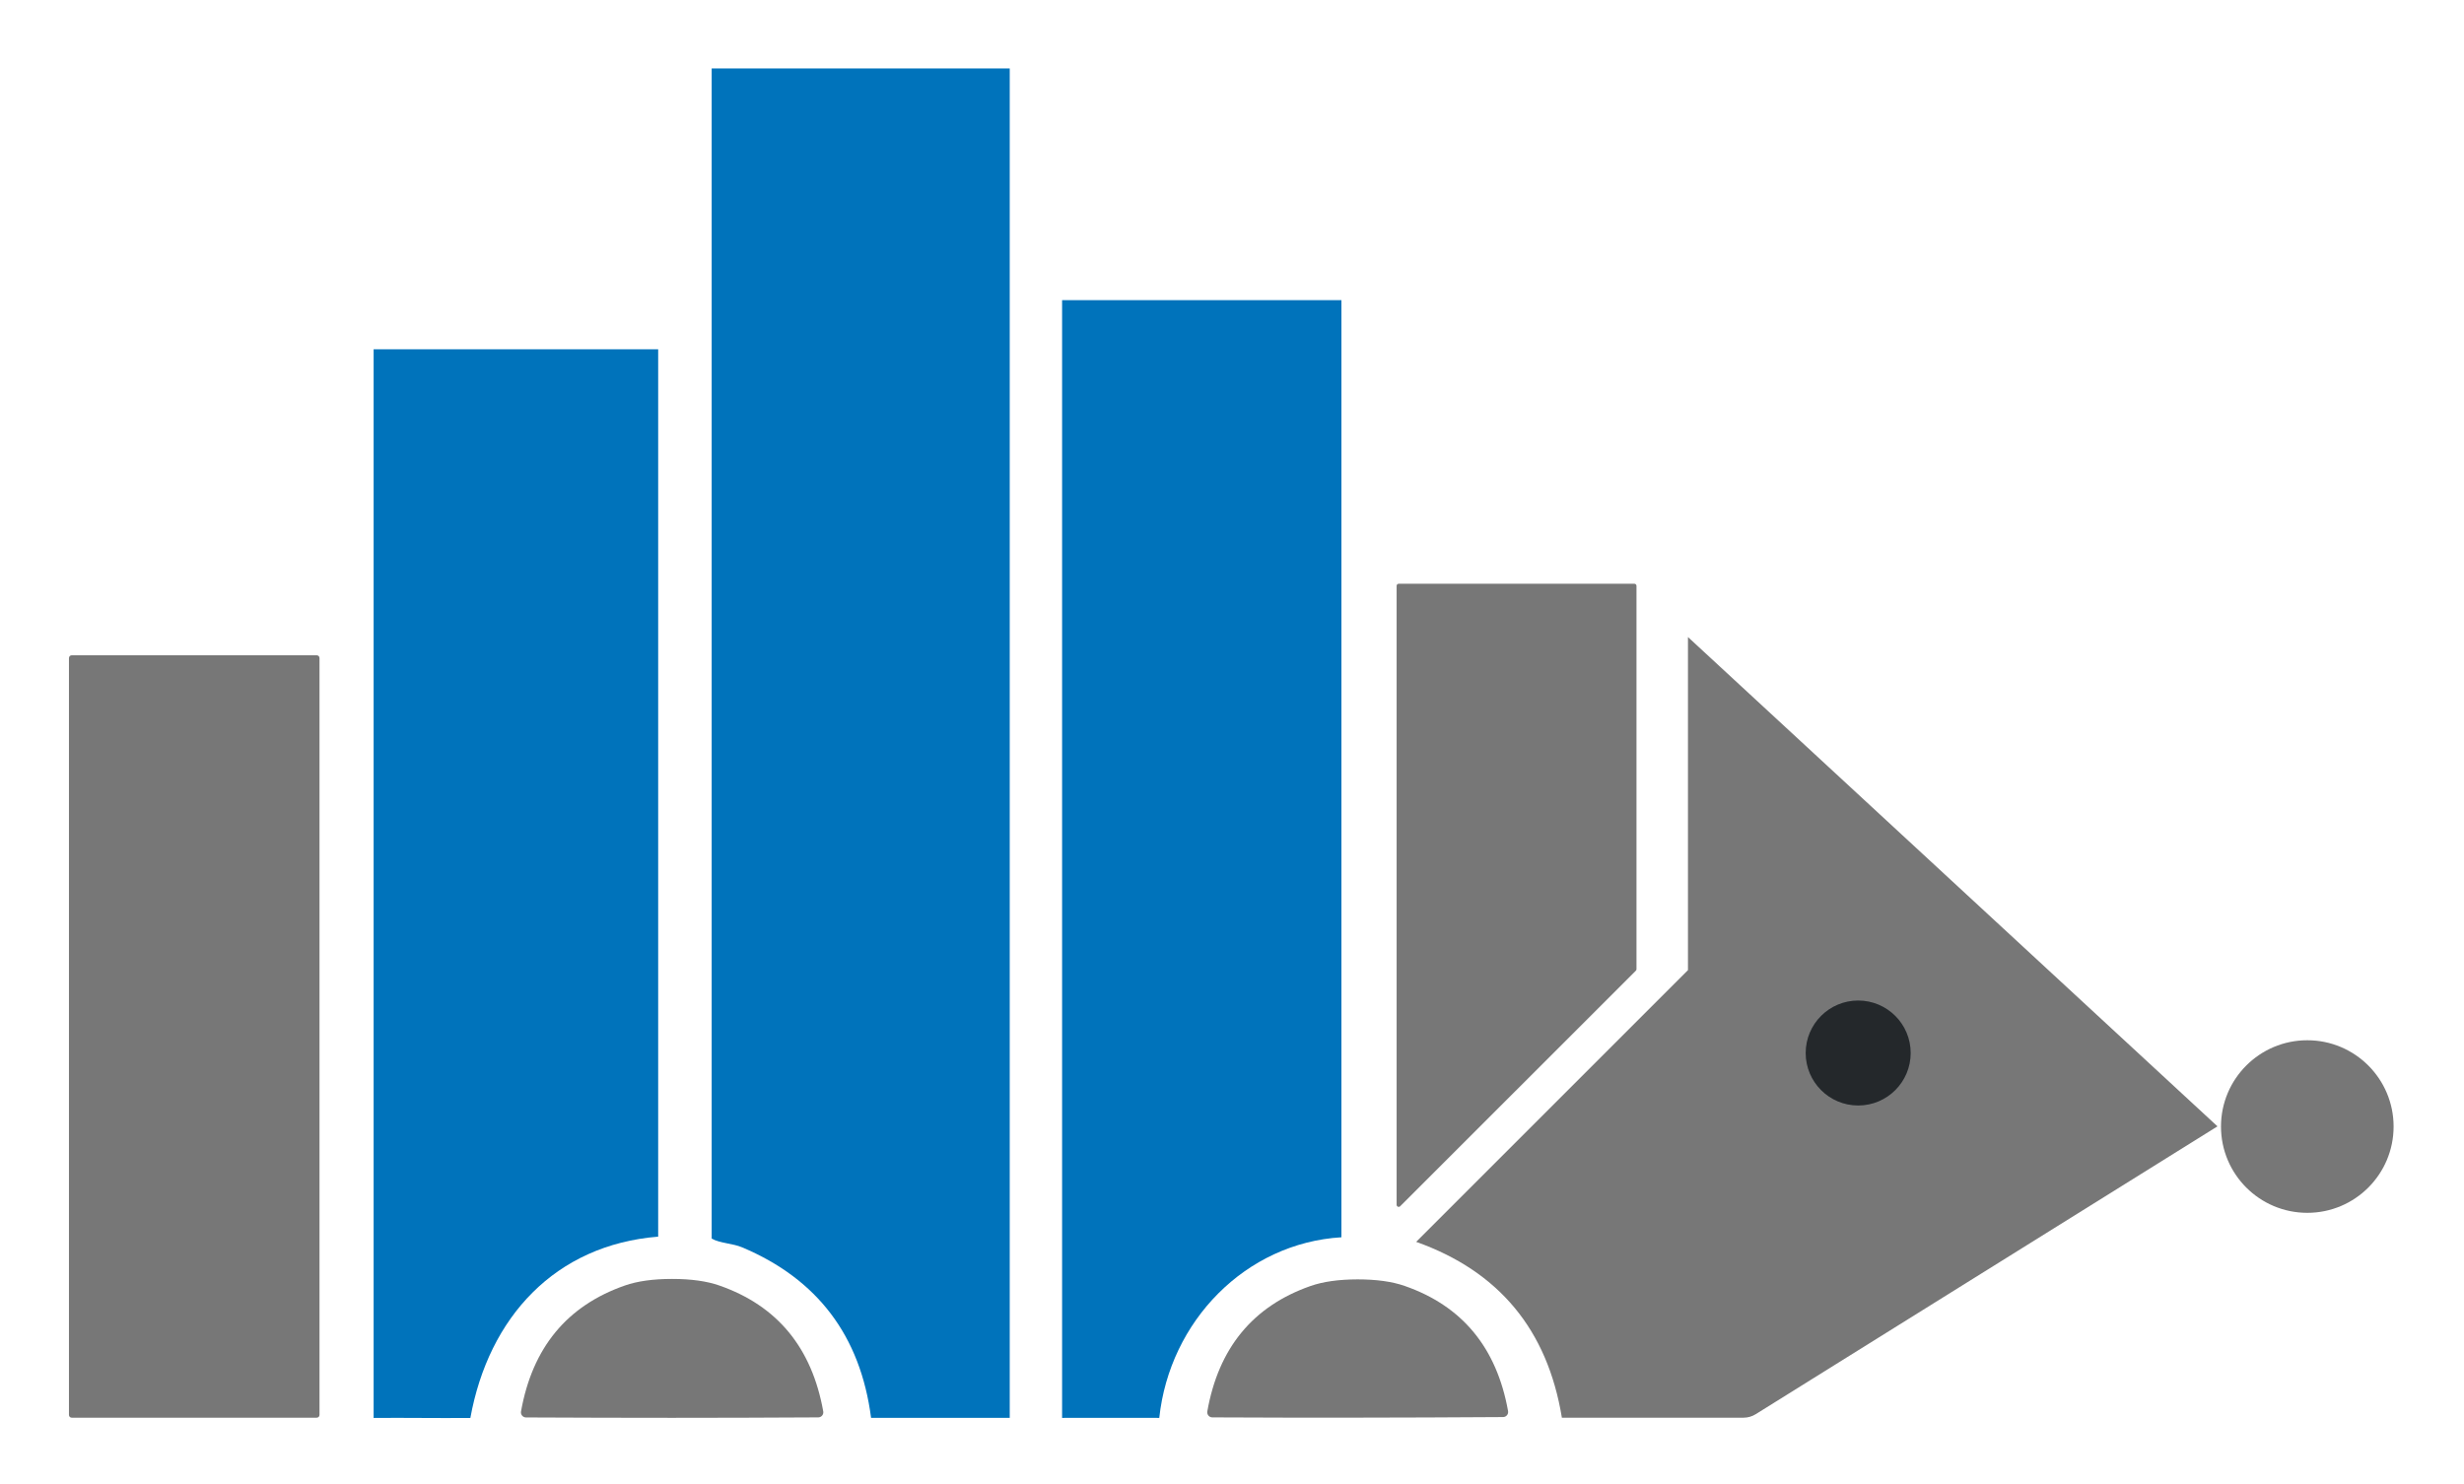
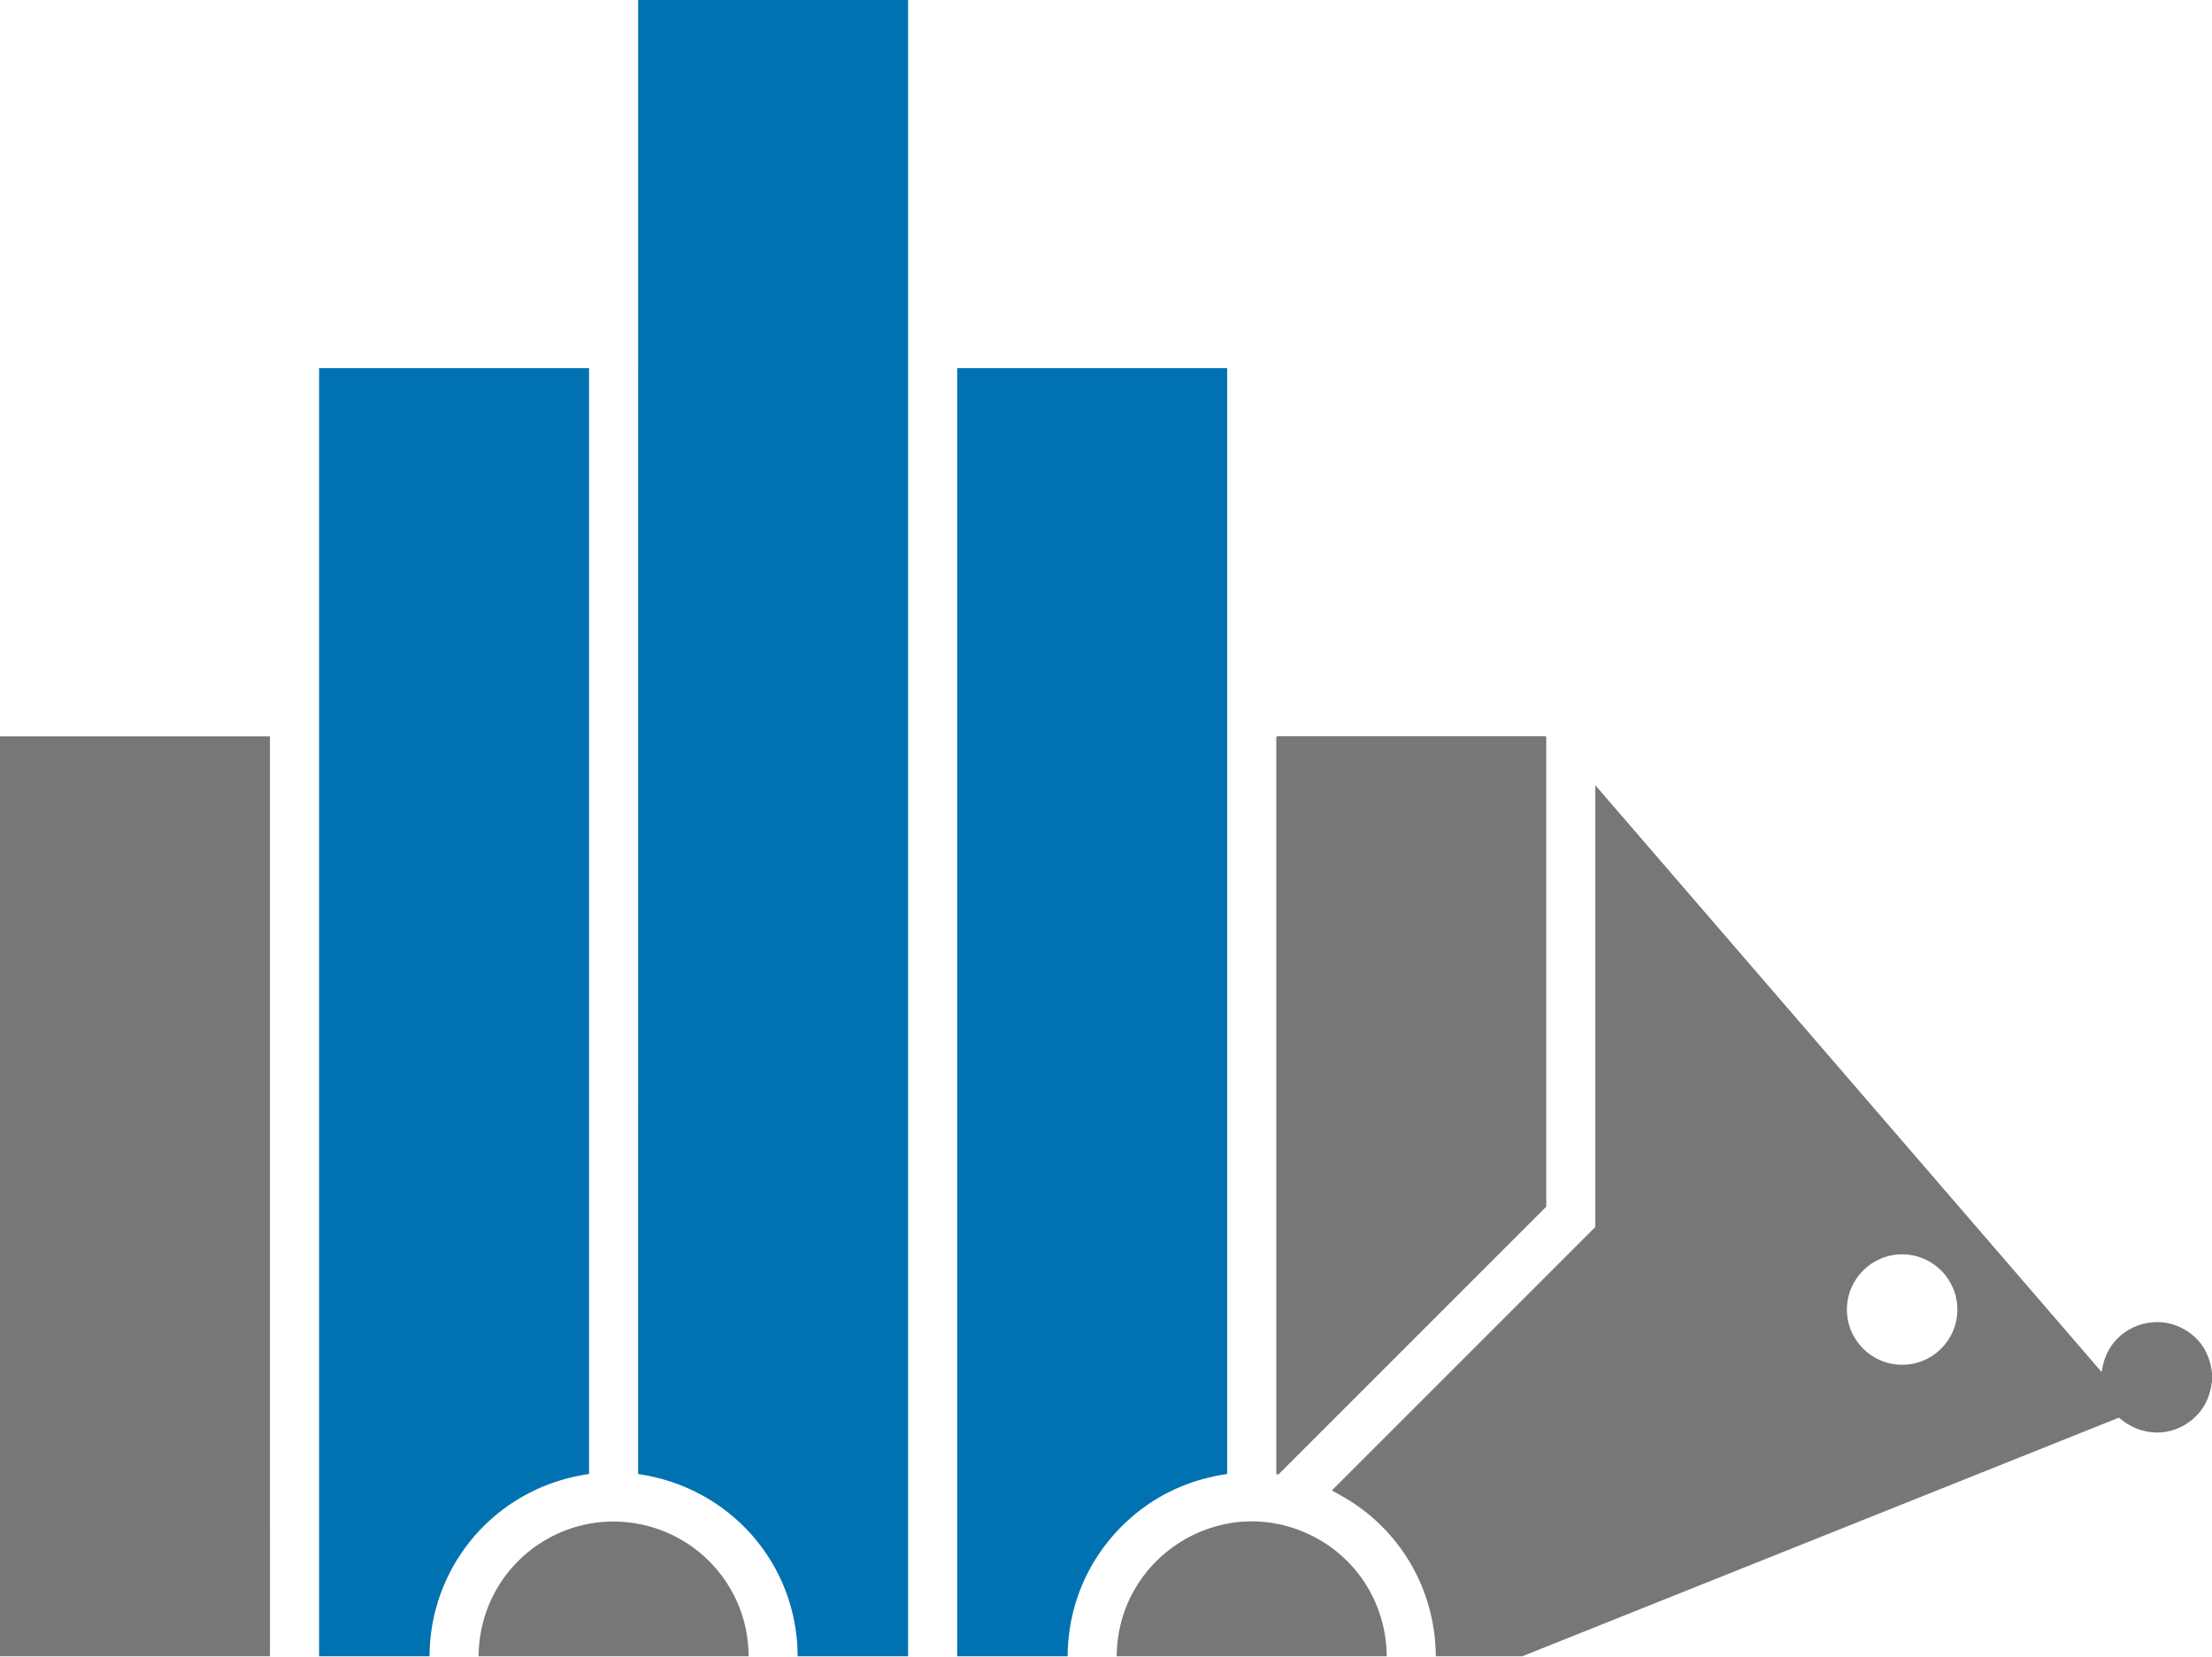
- <svg xmlns="http://www.w3.org/2000/svg" version="1.1" viewBox="104 96 392 236">
-   <path stroke="#6d7175" stroke-width="2.00" fill="none" stroke-linecap="butt" vector-effect="non-scaling-stroke" d="   M 407.97 263.56   A 8.35 8.35 0.0 0 0 399.62 255.21   A 8.35 8.35 0.0 0 0 391.27 263.56   A 8.35 8.35 0.0 0 0 399.62 271.91   A 8.35 8.35 0.0 0 0 407.97 263.56" />
-   <path fill="#0073bb" d="   M 217.22 106.89   L 264.64 106.89   L 264.64 321.61   L 242.58 321.61   Q 240.04 302.05 222.06 294.48   C 220.55 293.84 218.53 293.84 217.22 293.09   L 217.22 106.89   Z" />
-   <path fill="#0073bb" d="   M 288.43 321.62   C 283.03 321.63 277.90 321.59 272.97 321.62   L 272.97 143.76   L 317.41 143.76   L 317.41 292.88   C 302.14 293.80 290.07 306.24 288.43 321.62   Z" />
-   <path fill="#0073bb" d="   M 208.71 292.78   C 192.33 294.10 181.75 305.58 178.83 321.63   C 173.53 321.68 168.38 321.58 163.44 321.63   L 163.44 151.58   L 208.71 151.58   L 208.71 292.78   Z" />
-   <path fill="#777777" d="   M 326.52 188.89   L 364.02 188.89   A 0.33 0.33 0.0 0 1 364.35 189.22   L 364.35 250.22   A 0.33 0.33 0.0 0 1 364.25 250.46   L 326.75 287.95   A 0.33 0.33 0.0 0 1 326.19 287.71   L 326.19 189.22   A 0.33 0.33 0.0 0 1 326.52 188.89   Z" />
-   <path fill="#777777" d="   M 372.54 197.37   L 456.78 275.23   L 383.32 321.03   A 3.65 3.64 -61.0 0 1 381.38 321.59   L 352.48 321.59   Q 349.05 300.63 329.30 293.61   L 372.54 250.37   L 372.54 197.37   Z   M 407.97 263.56   A 8.35 8.35 0.0 0 0 399.62 255.21   A 8.35 8.35 0.0 0 0 391.27 263.56   A 8.35 8.35 0.0 0 0 399.62 271.91   A 8.35 8.35 0.0 0 0 407.97 263.56   Z" />
-   <rect fill="#777777" x="114.97" y="200.27" width="39.86" height="121.32" rx="0.44" />
-   <circle fill="#24282b" cx="399.62" cy="263.56" r="8.35" />
-   <circle fill="#777777" cx="471.07" cy="275.26" r="13.73" />
-   <path fill="#777777" d="   M 210.93 299.51   Q 215.45 299.51 218.45 300.56   Q 232.26 305.38 234.97 320.59   A 0.81 0.81 0.0 0 1 234.17 321.54   Q 221.83 321.61 210.93 321.61   Q 200.03 321.61 187.69 321.55   A 0.81 0.81 0.0 0 1 186.89 320.59   Q 189.60 305.38 203.40 300.56   Q 206.40 299.51 210.93 299.51   Z" />
-   <path fill="#777777" d="   M 320.00 321.58   Q 309.15 321.60 296.86 321.54   A 0.81 0.81 0.0 0 1 296.07 320.60   Q 298.74 305.46 312.48 300.64   Q 315.47 299.59 319.97 299.58   Q 324.47 299.58 327.46 300.62   Q 341.21 305.40 343.92 320.54   A 0.81 0.81 0.0 0 1 343.13 321.49   Q 330.84 321.57 320.00 321.58   Z" />
+ <svg xmlns="http://www.w3.org/2000/svg" version="1.1" viewBox="0.00 0.00 1800.00 1348.00">
+   <path fill="#0072b2" d="   M 738.95 0.00   L 738.96 1348.00   L 649.10 1348.00   C 648.87 1272.41 593.70 1210.35 519.27 1199.65   L 519.28 0.00   L 738.95 0.00   Z" />
+   <path fill="#0072b2" d="   M 349.52 1348.00   L 259.65 1348.00   L 259.65 299.60   L 479.34 299.60   L 479.34 1199.52   Q 471.85 1200.80 466.90 1201.90   C 398.31 1217.26 349.76 1277.64 349.52 1348.00   Z" />
+   <path fill="#0072b2" d="   M 868.79 1348.00   L 778.91 1348.00   L 778.91 299.61   L 998.61 299.61   L 998.61 1199.61   Q 957.72 1205.61 926.65 1229.92   C 890.13 1258.49 868.95 1301.56 868.79 1348.00   Z" />
+   <path fill="#777777" d="   M 219.69 1348.00   L 0.00 1348.00   L 0.00 599.26   L 219.67 599.29   L 219.69 1348.00   Z" />
+   <path fill="#777777" d="   M 1258.25 600.33   L 1258.25 981.58   A 1.15 1.15 0.0 0 1 1257.91 982.40   L 1040.53 1199.78   A 1.15 1.15 0.0 0 1 1038.57 1198.96   L 1038.57 600.33   A 1.15 1.15 0.0 0 1 1039.72 599.18   L 1257.10 599.18   A 1.15 1.15 0.0 0 1 1258.25 600.33   Z" />
+   <path fill="#777777" d="   M 1800.00 1117.65   L 1800.00 1124.14   Q 1797.74 1143.40 1784.83 1154.60   C 1766.98 1170.09 1742.19 1169.46 1724.25 1153.77   Q 1481.71 1250.73 1239.21 1347.78   A 0.22 0.01 -52.2 0 0 1239.08 1347.93   Q 1239.05 1347.96 1239.02 1348.00   L 1168.41 1348.00   C 1167.96 1293.18 1138.95 1243.82 1091.46 1217.28   Q 1087.61 1215.13 1083.75 1213.05   L 1298.18 998.62   L 1298.19 639.09   L 1710.12 1116.56   A 0.05 0.04 28.8 0 0 1710.20 1116.54   Q 1713.05 1096.60 1727.45 1085.51   C 1741.43 1074.74 1760.66 1072.90 1776.07 1081.15   Q 1797.20 1092.46 1800.00 1117.65   Z   M 1592.79 1065.79   A 44.94 44.94 0.0 0 0 1547.85 1020.85   A 44.94 44.94 0.0 0 0 1502.91 1065.79   A 44.94 44.94 0.0 0 0 1547.85 1110.73   A 44.94 44.94 0.0 0 0 1592.79 1065.79   Z" />
+   <path fill="#777777" d="   M 609.18 1348.00   L 389.45 1348.00   C 389.69 1308.45 410.49 1272.63 444.48 1252.97   C 496.45 1222.92 563.04 1240.55 593.65 1291.85   Q 608.95 1317.49 609.18 1348.00   Z" />
+   <path fill="#777777" d="   M 1128.46 1348.00   L 908.74 1348.00   C 909.05 1268.15 992.06 1214.36 1065.26 1248.74   C 1103.80 1266.84 1128.09 1305.06 1128.46 1348.00   Z" />
</svg>
